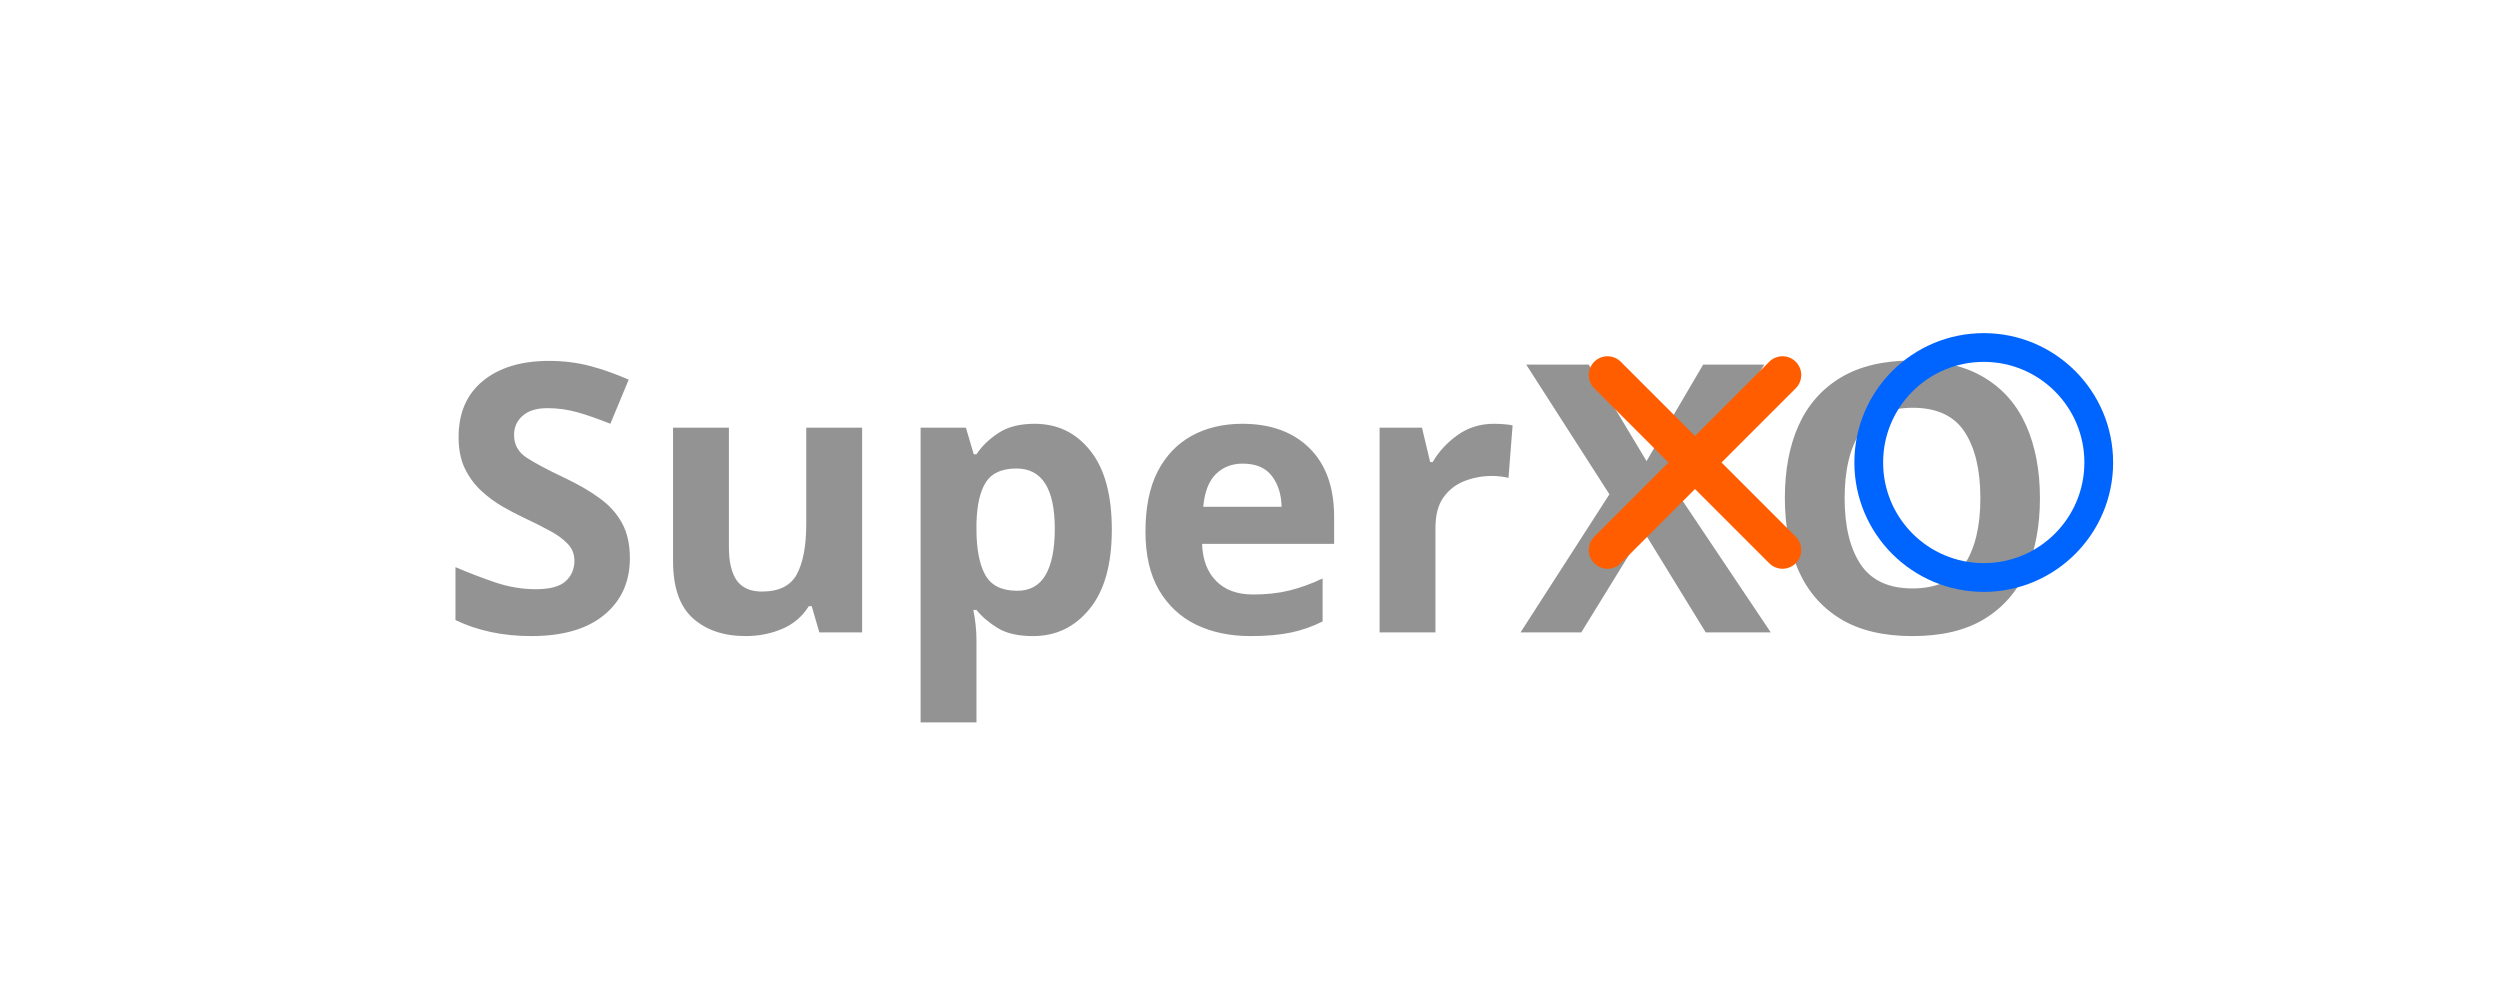
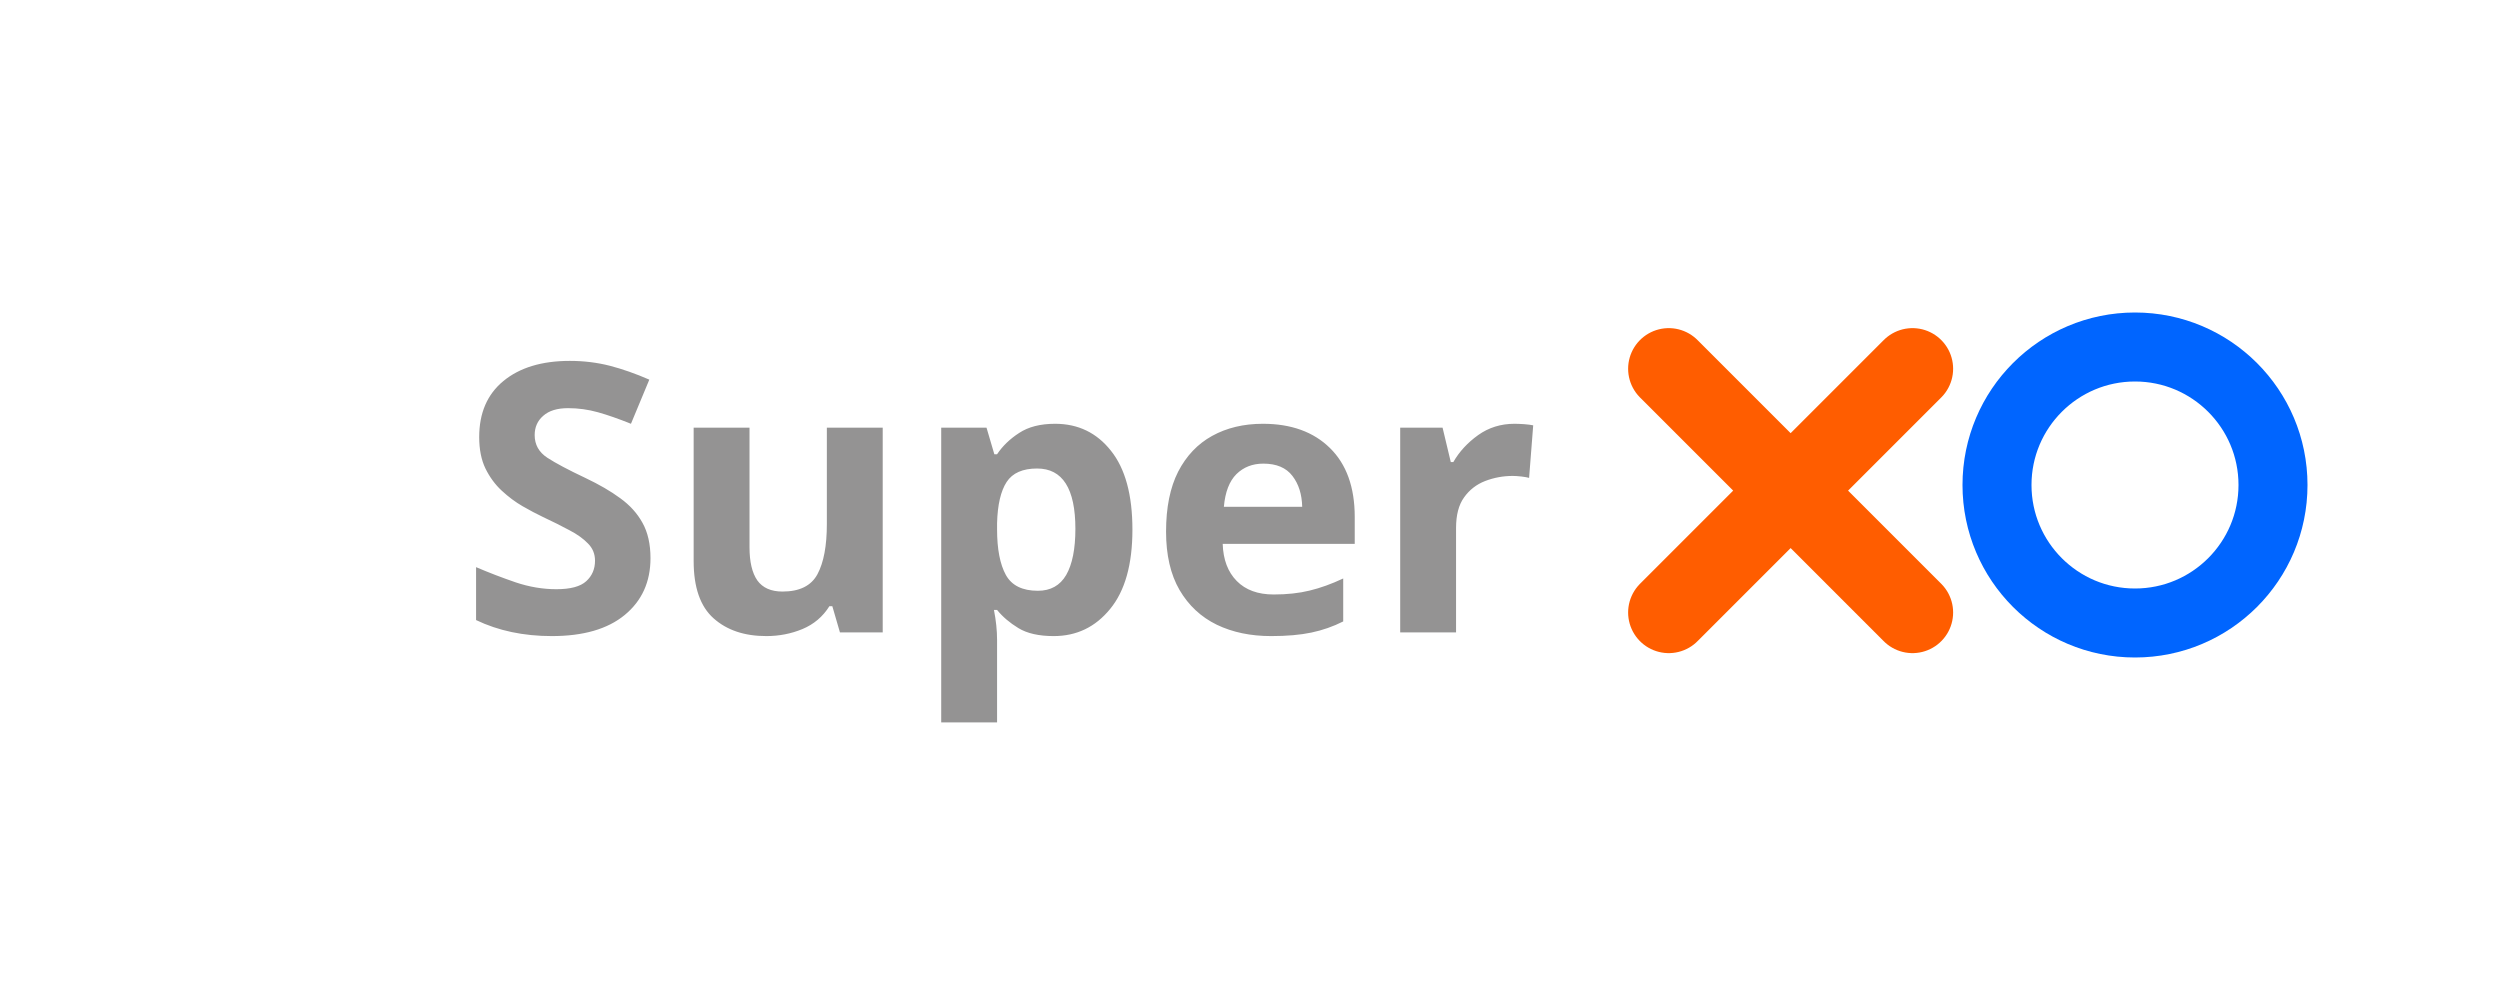
<svg xmlns="http://www.w3.org/2000/svg" width="200" height="80" viewBox="0 0 200 80">
  <style>
        /* Use a modern, widely available font (you can change this) */
        .logo-text {
-         font-family: "Arial Black", Gadget, sans-serif;
+         font-family: "Verdana", sans-serif;
        font-size: 30px;
        font-weight: bold;
        fill: #949393; /* Dark Gray Text */
        dominant-baseline: middle;
        text-anchor: middle;
        }
    </style>
-   <text x="50%" y="50%" class="logo-text">SuperXO</text>
-   <g transform="translate(147.2,25.5)">
+   <text x="40%" y="50%" class="logo-text">Super</text>
+   <g transform="translate(127,23) scale (1.3, 1.3)">
+     <path d="M5 5 L20 20 M20 5 L5 20" stroke="#ff5d00" stroke-width="5" stroke-linecap="round" class="cross" />
+     <path d="M5 5 L20 20 M20 5 L5 20" stroke="#ff5d00" stroke-width="2.5" stroke-linecap="round" />
+   </g>
+   <g transform="translate(157,25) scale (1.2, 1.2)">
    <svg width="23" height="23" viewBox="0 0 100 100" fill="none">
-       <circle cx="50" cy="50" r="40" stroke="#0065ff" stroke-width="10" />
+       <circle cx="50" cy="50" r="40" stroke="#0065ff" stroke-width="20" />
    </svg>
  </g>
-   <g transform="translate(125.6,27)">
-     <path d="M3 3 L17 17 M17 3 L3 17" stroke="#ff5d00" stroke-width="3" stroke-linecap="round" class="cross" />
-     <path d="M3 3 L17 17 M17 3 L3 17" stroke="#ff5d00" stroke-width="1.5" stroke-linecap="round" />
-   </g>
</svg>
